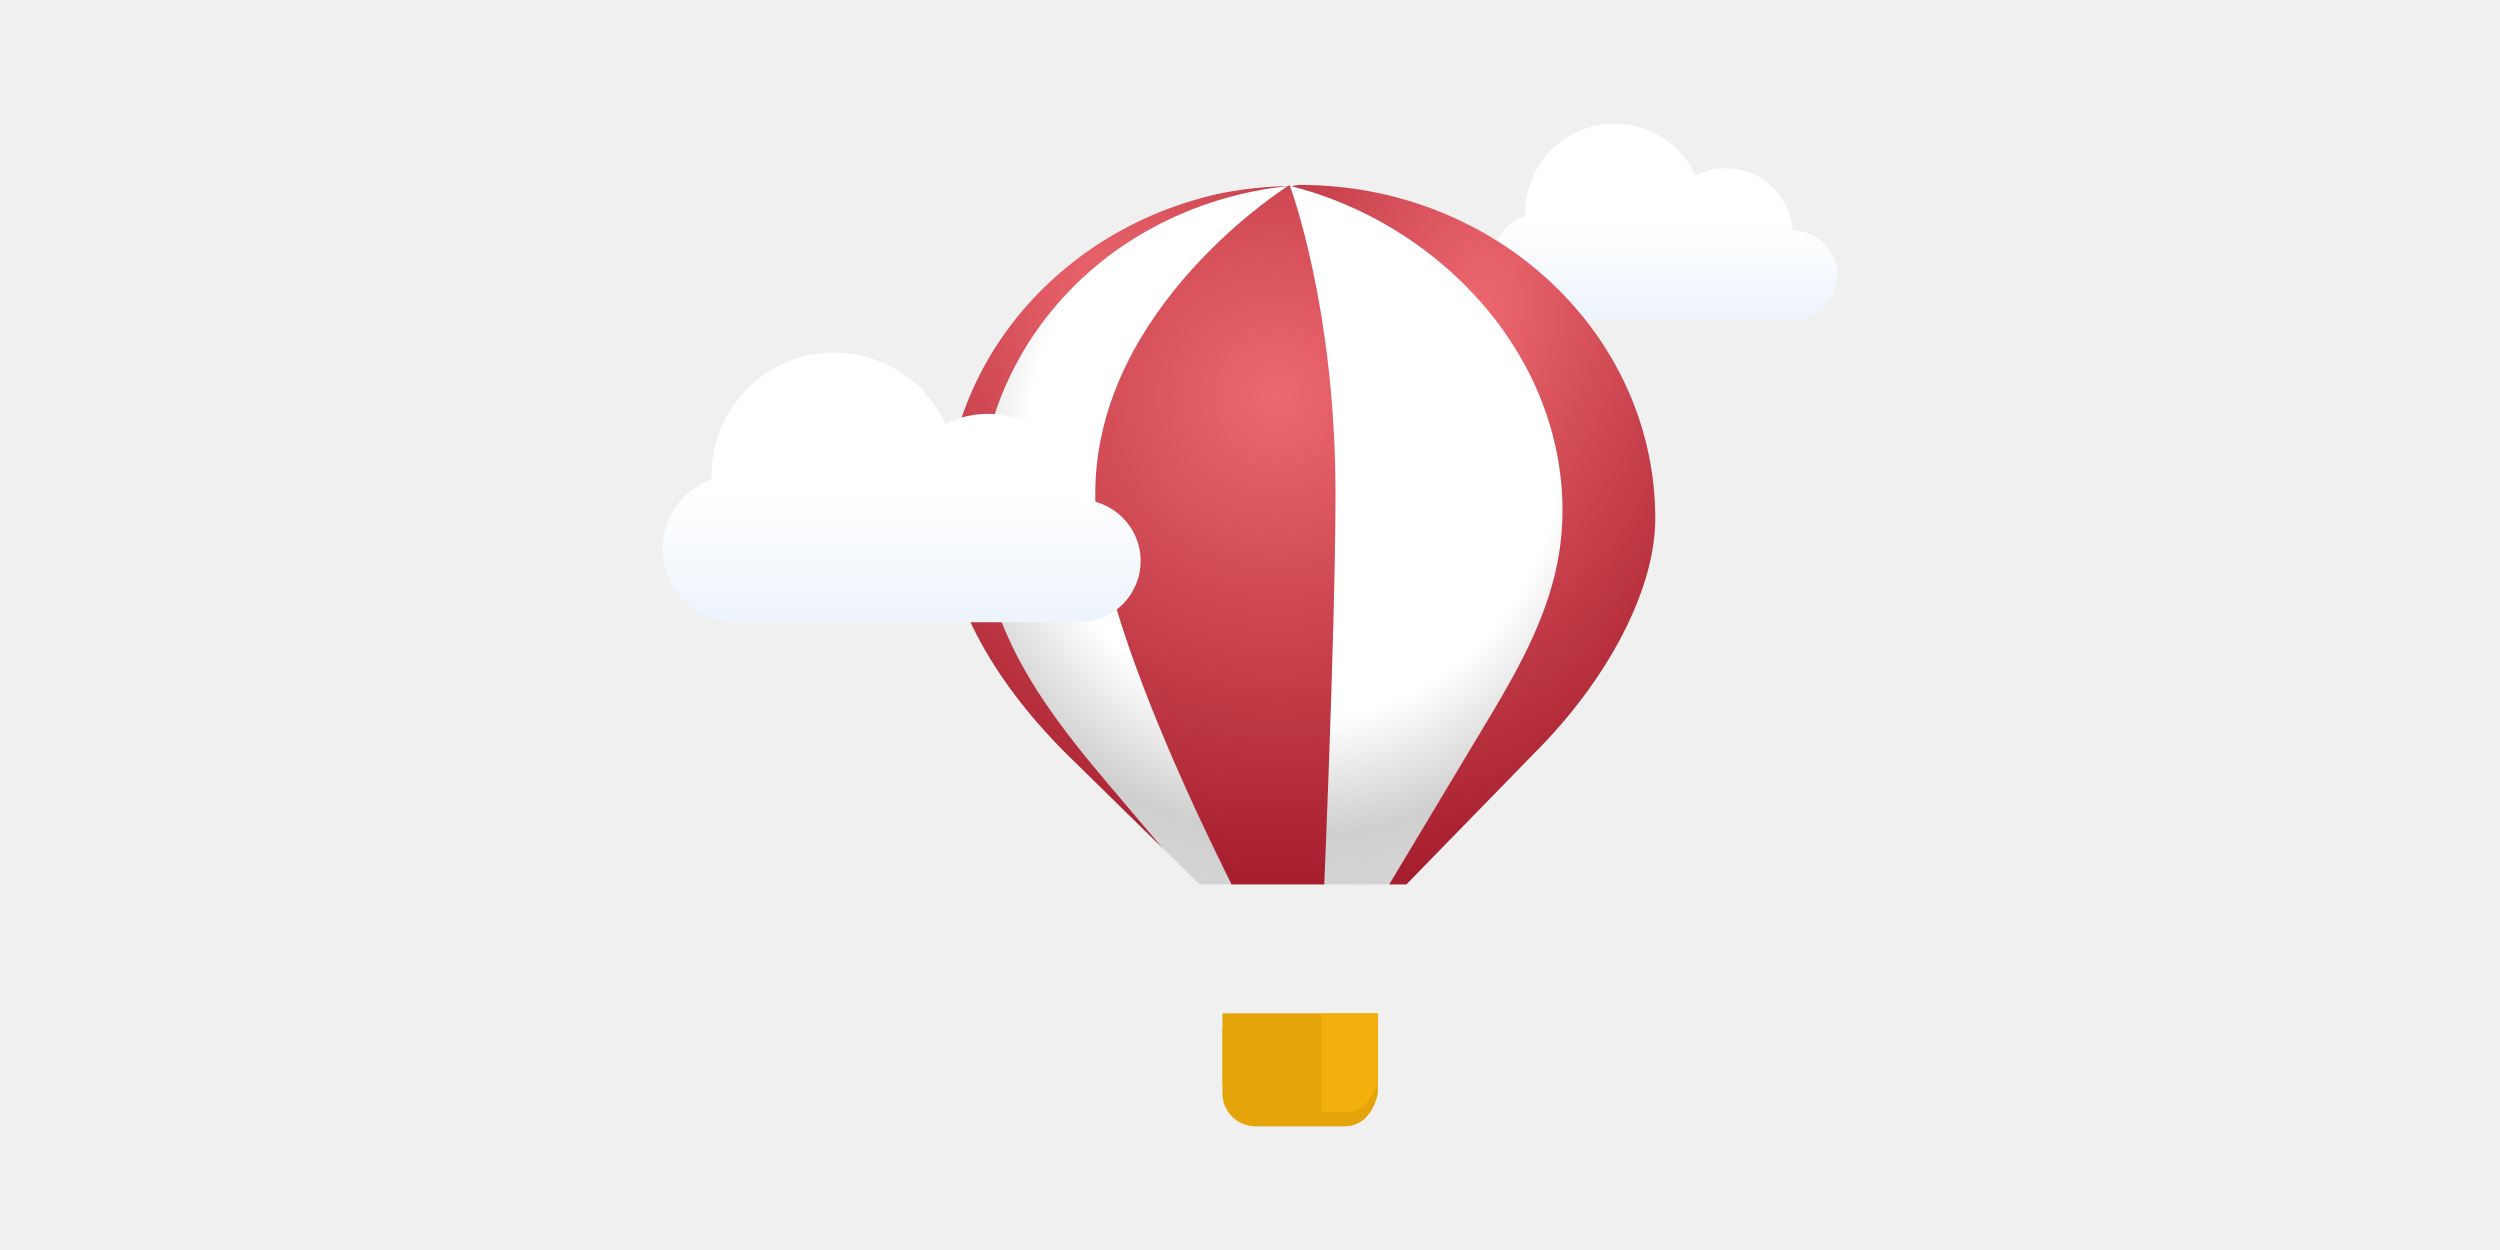
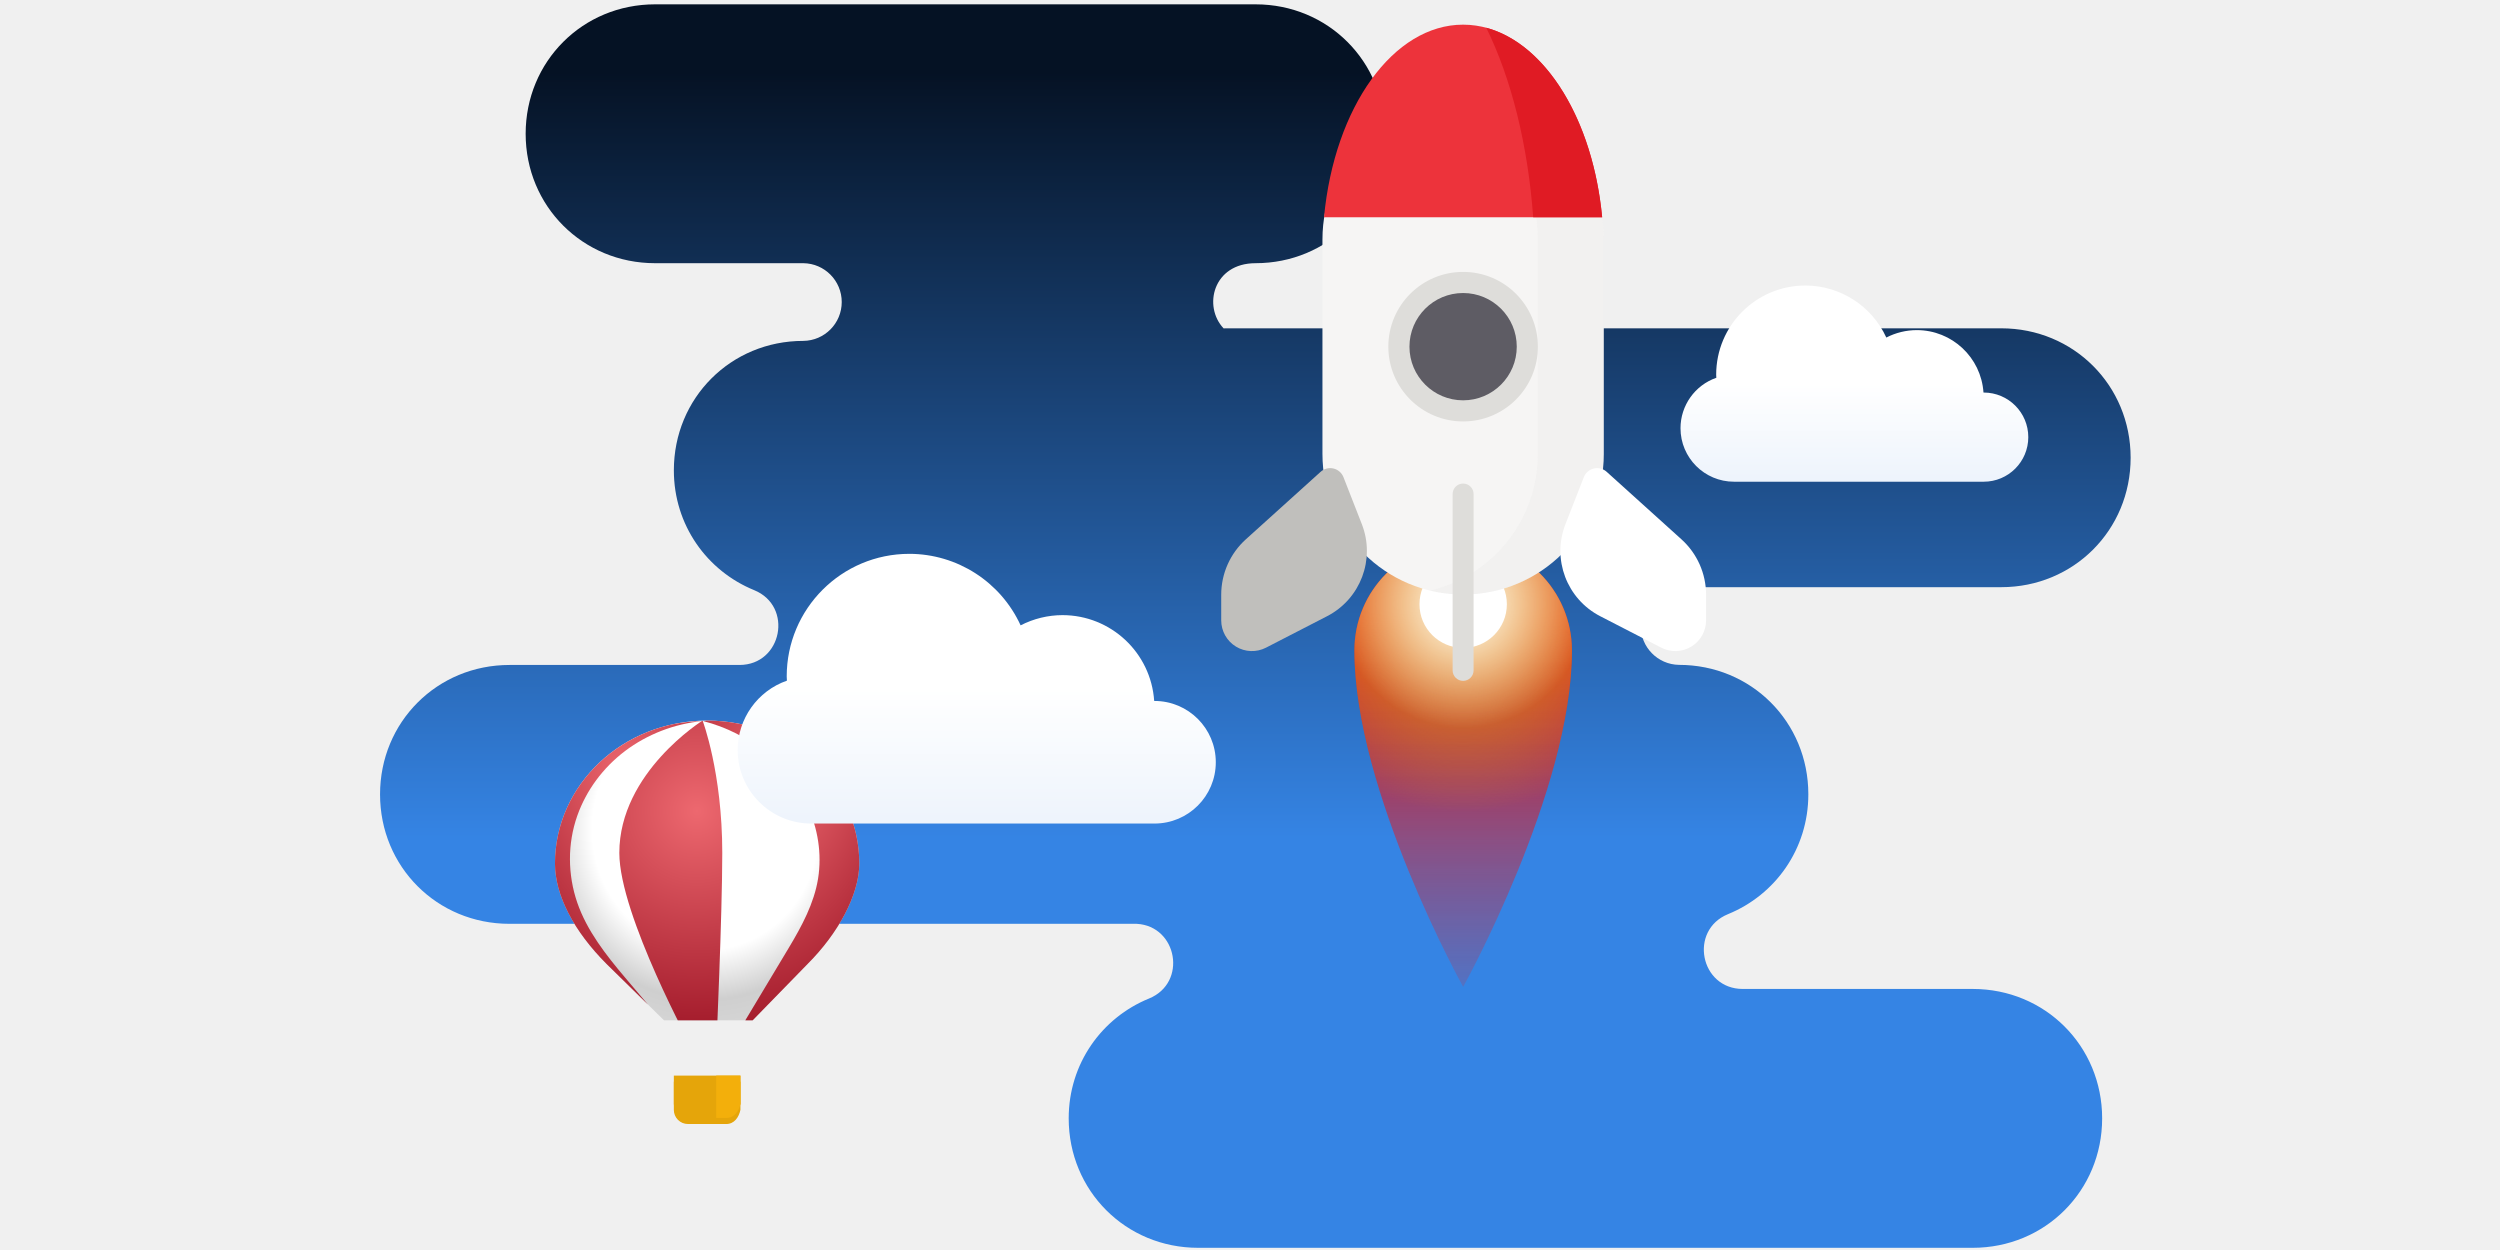
<svg xmlns="http://www.w3.org/2000/svg" xmlns:xlink="http://www.w3.org/1999/xlink" height="300" width="600">
  <defs>
-     <linearGradient xlink:href="#a" id="k" x1="85" y1="107.162" x2="85" y2="86" gradientUnits="userSpaceOnUse" gradientTransform="matrix(-2.9423 0 0 2.9423 616.782 -188.258)" />
-     <linearGradient y2="86" x2="85" y1="107.162" x1="85" gradientTransform="matrix(-2.14024 0 0 2.14024 914.392 -246.814)" gradientUnits="userSpaceOnUse" id="e" xlink:href="#a" />
+     <linearGradient id="a">
+       <stop offset="0" stop-color="#051224" />
+       <stop offset="1" stop-color="#3584e4" />
+     </linearGradient>
+     <linearGradient xlink:href="#a" id="i" x1="342.914" y1="17.349" x2="342.914" y2="201.142" gradientUnits="userSpaceOnUse" />
+     <linearGradient y2="86" x2="85" y1="107.162" x1="85" gradientTransform="matrix(-1.07012 0 0 1.07012 536.016 .036)" gradientUnits="userSpaceOnUse" id="n" xlink:href="#b" />
    <linearGradient id="d">
      <stop offset="0" stop-color="#ed686f" />
      <stop offset=".911" stop-color="#a51d2d" />
      <stop offset="1" stop-color="#e01b24" />
    </linearGradient>
-     <linearGradient id="c">
+     <linearGradient id="h">
      <stop offset="0" stop-color="#ed686f" />
      <stop offset=".865" stop-color="#a51d2d" />
      <stop offset="1" stop-color="#e01b24" />
    </linearGradient>
-     <linearGradient id="b">
+     <linearGradient id="g">
      <stop offset="0" stop-color="#fff" />
      <stop offset=".519" stop-color="#fff" />
      <stop offset=".734" stop-color="#cfcfcf" />
      <stop offset="1" stop-color="#dcdcdc" />
    </linearGradient>
-     <linearGradient id="a">
+     <linearGradient id="b">
      <stop offset="0" stop-color="#eef4fc" />
      <stop offset="1" stop-color="#fff" />
    </linearGradient>
-     <radialGradient r="33.5" fy="48.406" fx="79.091" cy="48.406" cx="79.091" gradientTransform="matrix(.00476 1.62228 -1.43419 .00422 141.702 -82.047)" gradientUnits="userSpaceOnUse" id="g" xlink:href="#b" />
-     <radialGradient r="14.583" fy="49.777" fx="40.152" cy="49.777" cx="40.152" gradientTransform="matrix(.87016 4.27869 -2.56693 .52204 148.394 -163.306)" gradientUnits="userSpaceOnUse" id="i" xlink:href="#d" />
-     <radialGradient r="14.583" fy="49.777" fx="40.152" cy="49.777" cx="40.152" gradientTransform="matrix(.87016 4.27869 -2.56693 .52204 148.394 -163.306)" gradientUnits="userSpaceOnUse" id="j" xlink:href="#d" />
-     <radialGradient r="12" fy="54.102" fx="71.474" cy="54.102" cx="71.474" gradientTransform="matrix(4.50607 0 0 4.76661 -259.306 -59.706)" gradientUnits="userSpaceOnUse" id="h" xlink:href="#c" />
-     <clipPath id="f" clipPathUnits="userSpaceOnUse">
+     <linearGradient id="f">
+       <stop offset="0" stop-color="#fff" />
+       <stop offset="1" stop-color="#fff" stop-opacity="0" />
+     </linearGradient>
+     <linearGradient id="e">
+       <stop offset="0" stop-color="#e5a50a" />
+       <stop offset="1" stop-color="#e5a50a" stop-opacity="0" />
+     </linearGradient>
+     <linearGradient id="c">
+       <stop offset="0" stop-color="#e01b24" />
+       <stop offset="1" stop-color="#e01b24" stop-opacity="0" />
+     </linearGradient>
+     <linearGradient xlink:href="#b" id="t" x1="85" y1="107.162" x2="85" y2="86" gradientUnits="userSpaceOnUse" gradientTransform="matrix(-1.47115 0 0 1.47115 359.463 38.765)" />
+     <linearGradient xlink:href="#c" id="k" x1="650.637" y1="826.854" x2="650.637" y2="1043.787" gradientUnits="userSpaceOnUse" />
+     <radialGradient r="14.583" fy="49.777" fx="40.152" cy="49.777" cx="40.152" gradientTransform="matrix(.87016 4.27869 -2.56693 .52204 148.394 -163.306)" gradientUnits="userSpaceOnUse" id="s" xlink:href="#d" />
+     <radialGradient xlink:href="#e" id="l" gradientUnits="userSpaceOnUse" gradientTransform="translate(-960.587 -1242.494) scale(2.47624)" cx="650.7" cy="832.23" fx="650.7" fy="832.23" r="41.389" />
+     <radialGradient r="14.583" fy="49.777" fx="40.152" cy="49.777" cx="40.152" gradientTransform="matrix(.87016 4.27869 -2.56693 .52204 148.394 -163.306)" gradientUnits="userSpaceOnUse" id="r" xlink:href="#d" />
+     <radialGradient xlink:href="#f" id="m" gradientUnits="userSpaceOnUse" gradientTransform="translate(-1090.057 -1370.83) scale(2.6752)" cx="650.7" cy="818.305" fx="650.7" fy="818.305" r="22.805" />
+     <radialGradient r="33.5" fy="48.406" fx="79.091" cy="48.406" cx="79.091" gradientTransform="matrix(.00476 1.62228 -1.43419 .00422 141.702 -82.047)" gradientUnits="userSpaceOnUse" id="p" xlink:href="#g" />
+     <radialGradient r="12" fy="54.102" fx="71.474" cy="54.102" cx="71.474" gradientTransform="matrix(4.50607 0 0 4.76661 -259.306 -59.706)" gradientUnits="userSpaceOnUse" id="q" xlink:href="#h" />
+     <clipPath clipPathUnits="userSpaceOnUse" id="j">
+       <path d="M704.278 841.11c0 69.083-53.578 165.635-53.578 165.635s-53.578-96.393-53.578-165.635c0-29.59 23.988-53.578 53.578-53.578 29.59 0 53.578 23.988 53.578 53.578z" fill="url(#linearGradient1149)" stroke-width="2.589" stroke-linecap="round" />
+     </clipPath>
+     <clipPath id="o" clipPathUnits="userSpaceOnUse">
      <path d="M65 177c-18.502 0-33.5 14.998-33.5 33.5.008 7.371 4.131 15.807 11.388 23.526l12.617 13.171H75.02l12.137-13.245c6.636-7.059 11.33-16.117 11.344-23.452 0-18.502-14.998-33.5-33.5-33.5z" style="marker:none" fill="#fff" stroke-width="2" />
    </clipPath>
  </defs>
-   <path d="M708.93-109.838a42.81 42.81 0 0138.862 24.972 32.11 32.11 0 0114.643-3.57c16.888.022 30.872 13.117 31.995 29.968h.109c11.82 0 21.402 9.581 21.402 21.402 0 11.82-9.582 21.402-21.402 21.402H674.686a25.683 25.683 0 01-25.683-25.683A25.683 25.683 0 01666.2-65.558c-.034-.49-.059-.981-.075-1.472 0-23.64 19.164-42.804 42.805-42.804z" fill="url(#e)" transform="matrix(.5 0 0 .5 33.03 84.593)" />
-   <g transform="matrix(2.54377 0 0 2.39146 146.697 -378.91)" clip-path="url(#f)">
-     <path transform="translate(-8 156)" d="M73 21c-18.502 0-33.5 14.998-33.5 33.5.008 7.371 3.5 14.422 6.94 20.379L58 98h30l11.605-23.21c3.395-5.88 6.88-12.955 6.895-20.29C106.5 35.998 91.502 21 73 21z" style="marker:none" fill="url(#g)" />
-     <path d="M64 177s-18.332 12.132-18.332 30.989C45.668 222.56 61.842 254 61.842 254H67s1.333-31.44 1.333-46.011C68.333 189.132 64 177 64 177z" fill="url(#h)" />
-     <path transform="translate(-8 156)" d="M71.983 21.106c-8.207.147-16.328 3.285-22.5 8.695-6.174 5.409-10.35 13.047-11.574 21.163-1.24 8.225.567 16.874 4.995 23.915L61.902 98h6.432L55.002 81.27c-4.3-5.395-8.472-11.07-10.596-17.634-2.123-6.564-2.166-13.8.003-20.348A32.824 32.824 0 0154.925 28.13a32.824 32.824 0 0117.058-7.025z" fill="url(#i)" />
-     <path transform="matrix(-1 0 0 1 137.16 155.823)" d="M73.003 21.303c-7.709-1.547-15.97-.154-22.746 3.835-6.776 3.989-12.002 10.537-14.39 18.029a32.484 32.484 0 00-.757 16.805 32.484 32.484 0 007.794 14.907L54.11 98h13.383L54.16 74.356c-2.868-5.087-5.557-10.406-6.427-16.181-.87-5.775.036-11.771 2.374-17.123 4.173-9.55 12.836-17.022 22.895-19.748z" fill="url(#j)" />
+   <path style="marker:none" d="M157.22 1.04c-17.371 0-31.063 13.692-31.063 31.063 0 17.37 13.693 31.064 31.062 31.064h35.57a9.324 9.324 0 010 18.647c-17.37 0-31.064 13.69-31.064 31.06 0 13.155 7.96 24.149 19.274 28.763 9.463 3.868 6.701 17.946-3.522 17.955h-55.203c-17.37 0-31.063 13.692-31.063 31.062 0 17.371 13.693 31.064 31.063 31.064h150.545c9.74.534 12.221 14.136 2.94 17.929-11.313 4.614-19.272 15.607-19.272 28.763 0 17.371 13.692 31.064 31.062 31.064h185.905c17.37 0 31.062-13.693 31.062-31.064 0-17.37-13.692-31.062-31.062-31.062h-55.206c-10.223-.01-12.983-14.088-3.52-17.955 11.315-4.614 19.274-15.608 19.274-28.763 0-17.37-13.694-31.062-31.064-31.062a9.324 9.324 0 010-18.645h77.352c17.37 0 31.062-13.694 31.062-31.064 0-17.37-13.692-31.063-31.062-31.063h-185.9c-.243 0-.482.013-.723.018-4.993-5.27-2.535-15.647 7.671-15.647 17.37 0 31.064-13.695 31.064-31.064 0-17.37-13.694-31.062-31.064-31.062z" fill="url(#i)" />
+   <g transform="translate(34.055 -231.926) scale(.48733)">
+     <g transform="translate(0 -44.827)" clip-path="url(#j)">
+       <path d="M704.278 841.11c0 69.083-53.578 165.635-53.578 165.635s-53.578-96.393-53.578-165.635c0-29.59 23.987-53.578 53.578-53.578 29.59 0 53.578 23.988 53.578 53.578z" fill="url(#k)" />
+       <circle cx="650.7" cy="818.305" r="102.488" fill="url(#l)" />
+       <circle cx="650.7" cy="818.305" r="61.008" fill="url(#m)" />
+       <circle cx="650.7" cy="818.305" r="21.516" fill="#fff" />
+     </g>
+     <rect width="138.543" height="244.129" x="581.398" y="524.576" rx="69.271" ry="69.271" fill="#f6f5f4" />
+     <circle cx="650.67" cy="646.641" r="36.824" fill="#deddda" />
+     <circle cx="650.67" cy="646.641" r="26.422" fill="#5e5c64" />
+     <path d="M650.67 524.576c-5.594 0-11.021.674-16.225 1.914 30.496 7.268 53.05 34.574 53.05 67.358v105.586c0 32.783-22.554 60.089-53.05 67.357a69.873 69.873 0 0016.225 1.914c38.376 0 69.271-30.895 69.271-69.271V593.848c0-38.377-30.895-69.272-69.271-69.272z" fill="#deddda" fill-opacity=".17" />
+     <path d="M650.656 488.057a69.284 111.707 0 00-68.488 94.84h136.978a69.284 111.707 0 00-68.49-94.84z" fill="#ed333b" />
+     <path d="M591.756 710.923l9.042 23.13a36.18 36.18 110.698 01-17.129 45.336l-30.066 15.488a15.13 15.13 31.373 01-22.06-13.451v-12.627a36.744 36.744 113.961 0112.12-27.273l36.84-33.26a7.027 7.027 13.286 0111.253 2.657z" fill="#c0bfbc" />
+     <rect width="10.32" height="97.168" x="645.51" y="714.053" rx="5.16" ry="5.16" fill="#deddda" />
+     <path d="M662.07 489.584a79.455 165.02 0 0123.114 93.312h33.962a69.284 111.707 0 00-57.076-93.312z" fill="#e01b24" />
+     <path d="M710.116 710.923l-9.042 23.13a36.18 36.18 69.302 0017.129 45.336l30.067 15.488a15.13 15.13 148.627 0022.06-13.451v-12.627a36.744 36.744 66.039 00-12.122-27.273l-36.839-33.26a7.027 7.027 166.714 00-11.253 2.657z" fill="#fff" />
  </g>
-   <path style="marker:none" d="M293.39 246.593v15.808a7.907 7.907 0 007.925 7.926h21.455c4.391 0 7.004-3.632 7.925-7.926v-15.808z" fill="#e5a50a" />
-   <path style="marker:none" d="M293.39 243.202v15.808a7.907 7.907 0 007.925 7.925h21.455c4.391 0 7.004-3.631 7.925-7.925v-15.808z" fill="#e5a50a" />
-   <path style="marker:none" d="M317.13 243.202v23.733h5.64c4.391 0 7.004-3.631 7.925-7.925v-15.808z" fill="#f3af0b" />
-   <path d="M334.321.05c22.986.033 43.85 13.434 53.427 34.33a44.144 44.144 0 0120.13-4.908c23.217.033 42.442 18.033 43.986 41.198h.15c16.25 0 29.422 13.173 29.422 29.423s-13.173 29.423-29.423 29.423H287.245a35.308 35.308 0 01-35.308-35.308 35.308 35.308 0 0123.642-33.285 61.876 61.876 0 01-.103-2.022c0-32.5 26.346-58.846 58.846-58.846z" fill="url(#k)" transform="matrix(.5 0 0 .5 33.03 84.593)" />
+   <path d="M433.285 68.524a21.405 21.405 0 0119.431 12.486 16.055 16.055 0 017.322-1.785c8.444.01 15.436 6.558 15.997 14.984h.055c5.91 0 10.7 4.79 10.7 10.7 0 5.91-4.79 10.702-10.7 10.702h-59.927a12.841 12.841 0 01-12.841-12.842 12.841 12.841 0 018.598-12.105c-.017-.245-.03-.49-.037-.736 0-11.82 9.582-21.402 21.402-21.402z" fill="url(#n)" />
+   <g transform="matrix(1.0901 0 0 1.02483 98.856 -8.457)" clip-path="url(#o)">
+     <path transform="translate(-8 156)" d="M73 21c-18.502 0-33.5 14.998-33.5 33.5.008 7.371 3.5 14.422 6.94 20.379L58 98h30l11.605-23.21c3.395-5.88 6.88-12.955 6.895-20.29C106.5 35.998 91.502 21 73 21z" style="marker:none" fill="url(#p)" />
+     <path d="M64 177s-18.332 12.132-18.332 30.989C45.668 222.56 61.842 254 61.842 254H67s1.333-31.44 1.333-46.011C68.333 189.132 64 177 64 177z" fill="url(#q)" />
+     <path transform="translate(-8 156)" d="M71.983 21.106c-8.207.147-16.328 3.285-22.5 8.695-6.174 5.409-10.35 13.047-11.574 21.163-1.24 8.225.567 16.874 4.995 23.915L61.902 98h6.432L55.002 81.27c-4.3-5.395-8.472-11.07-10.596-17.634-2.123-6.564-2.166-13.8.003-20.348A32.824 32.824 0 0154.925 28.13a32.824 32.824 0 0117.058-7.025z" fill="url(#r)" />
+     <path transform="matrix(-1 0 0 1 137.16 155.823)" d="M73.003 21.303c-7.709-1.547-15.97-.154-22.746 3.835-6.776 3.989-12.002 10.537-14.39 18.029a32.484 32.484 0 00-.757 16.805 32.484 32.484 0 007.794 14.907L54.11 98h13.383L54.16 74.356c-2.868-5.087-5.557-10.406-6.427-16.181-.87-5.775.036-11.771 2.374-17.123 4.173-9.55 12.836-17.022 22.895-19.748z" fill="url(#s)" />
+   </g>
+   <path style="marker:none" d="M161.72 259.594v6.774a3.388 3.388 0 003.396 3.397h9.194c1.882 0 3.001-1.557 3.396-3.397v-6.774z" fill="#e5a50a" />
+   <path style="marker:none" d="M161.72 258.14v6.775a3.388 3.388 0 003.396 3.396h9.194c1.882 0 3.001-1.556 3.396-3.396v-6.774z" fill="#e5a50a" />
+   <path style="marker:none" d="M171.893 258.14v10.171h2.417c1.882 0 3.001-1.556 3.396-3.396v-6.774z" fill="#f3af0b" />
+   <path d="M218.233 132.92a29.428 29.428 0 0126.713 17.164 22.072 22.072 0 0110.065-2.454c11.609.017 21.221 9.017 21.993 20.6h.075c8.125 0 14.711 6.586 14.711 14.711s-6.586 14.711-14.711 14.711h-82.384a17.654 17.654 0 01-17.654-17.654 17.654 17.654 0 0111.82-16.642 30.938 30.938 0 01-.05-1.011c0-16.25 13.172-29.423 29.422-29.423z" fill="url(#t)" />
</svg>
